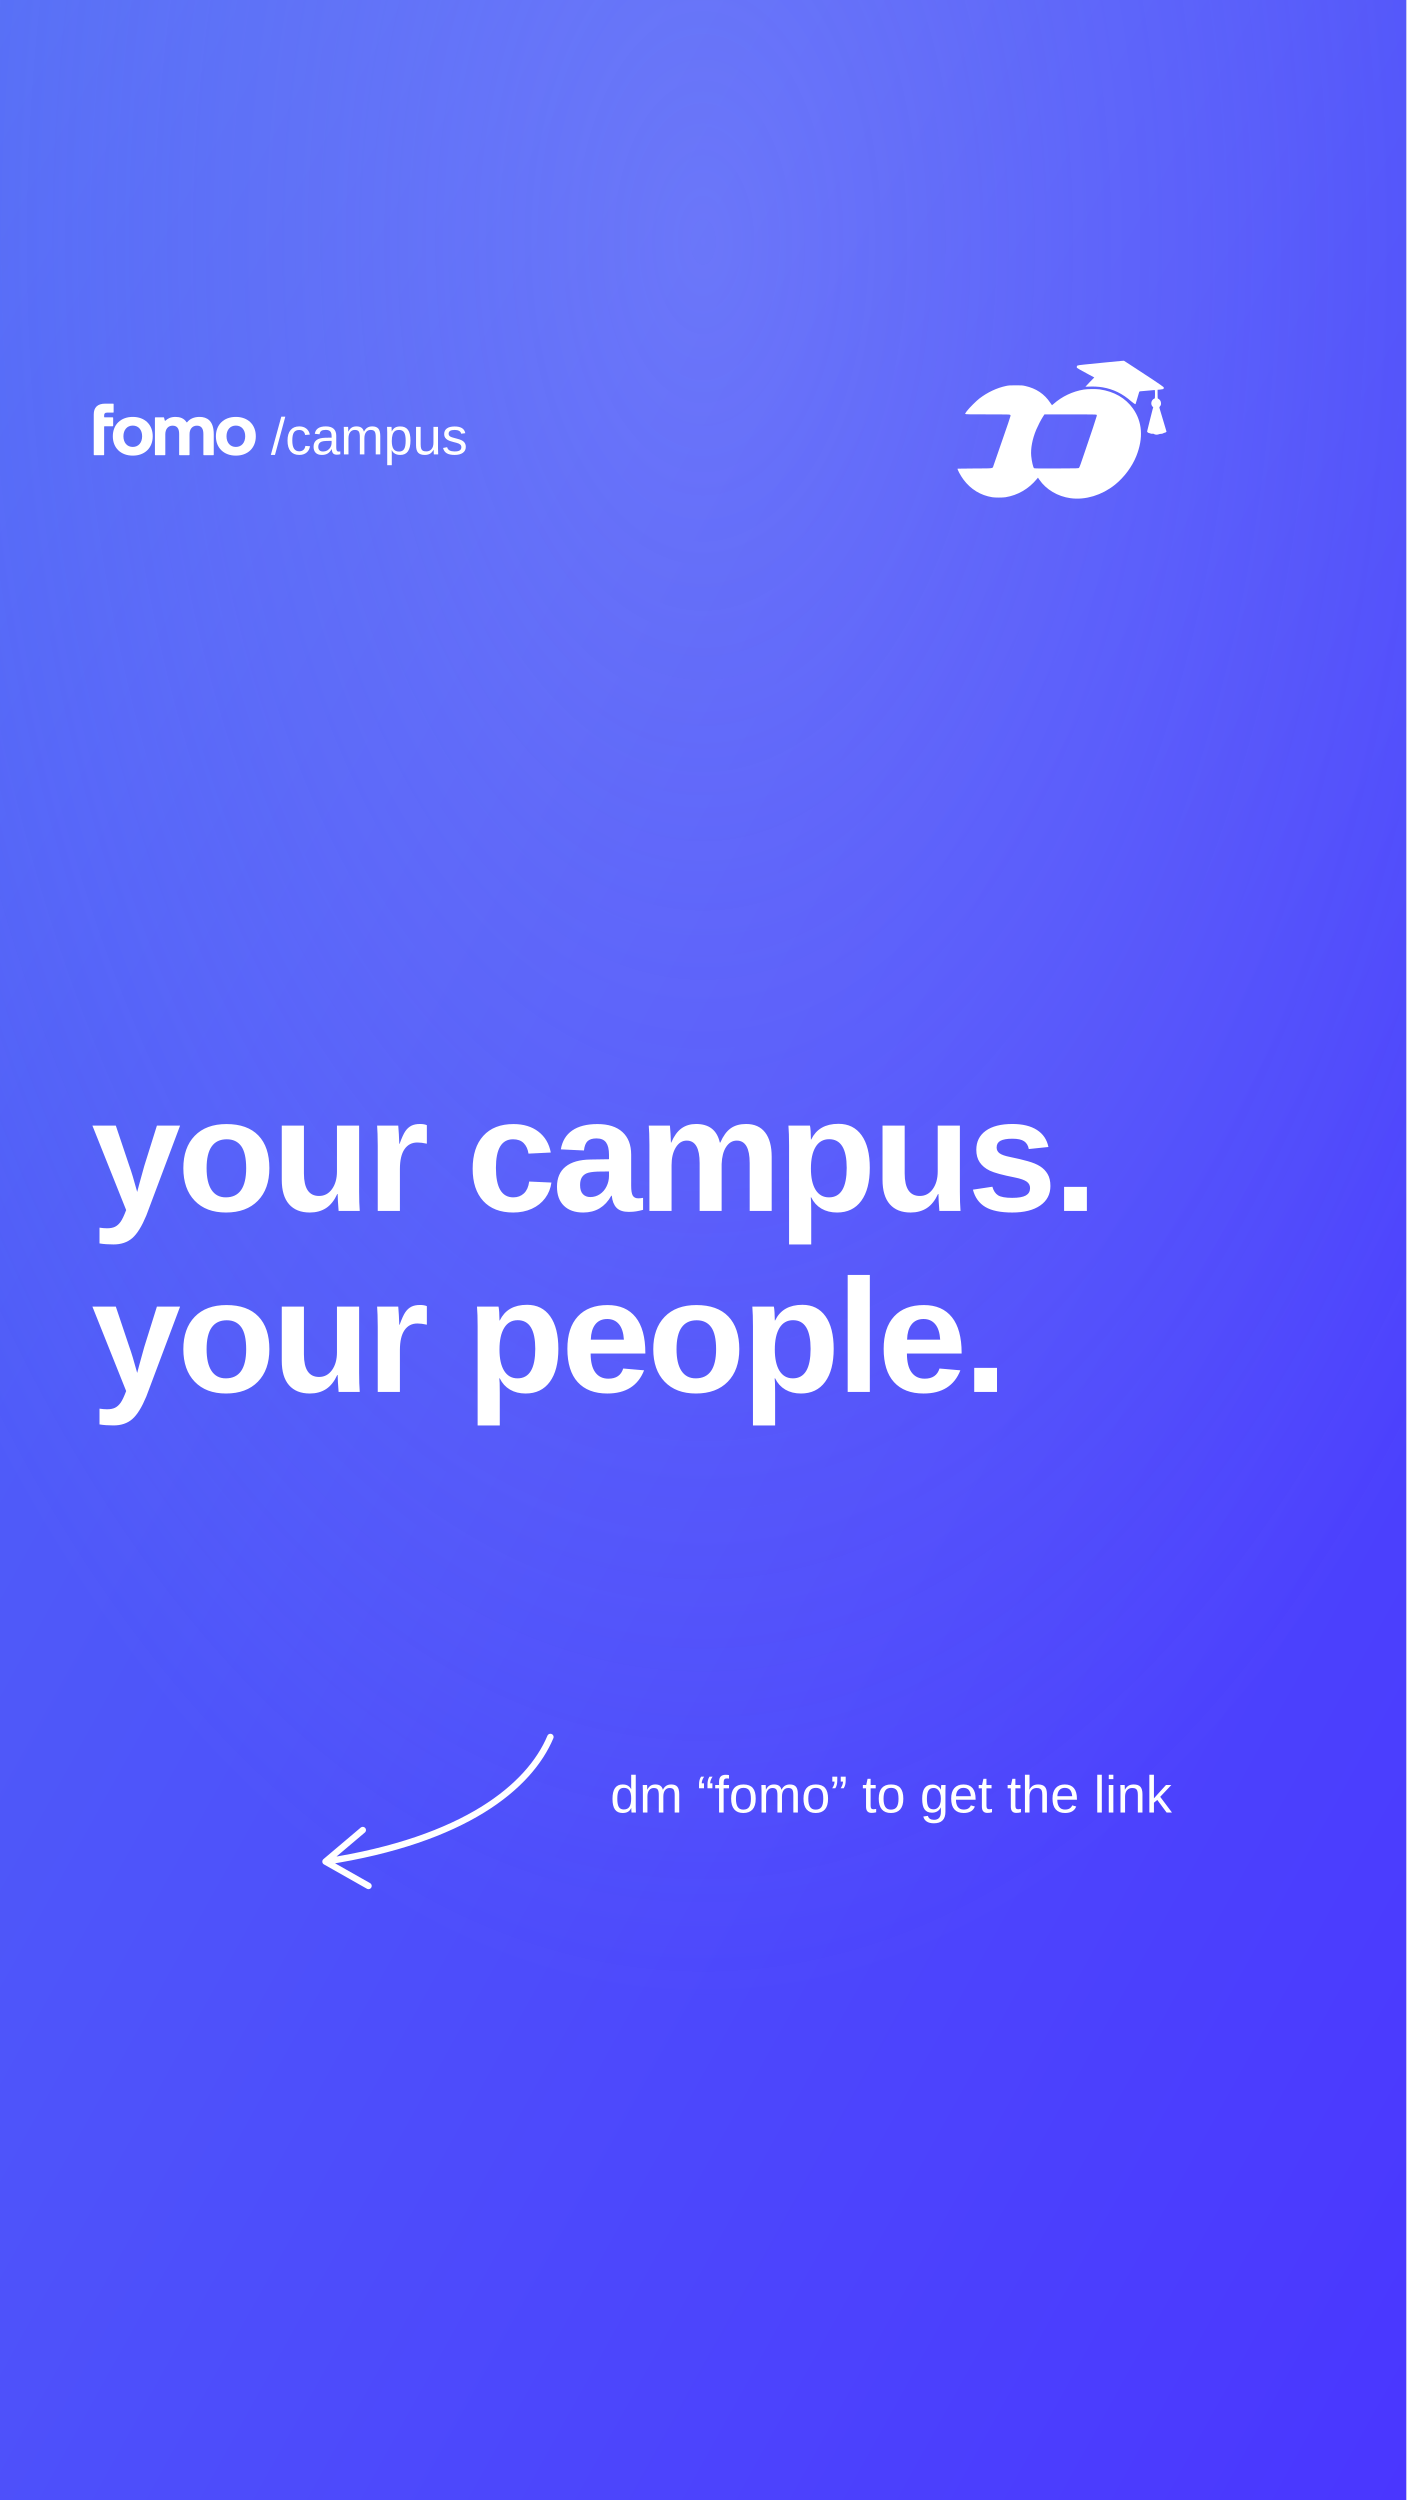
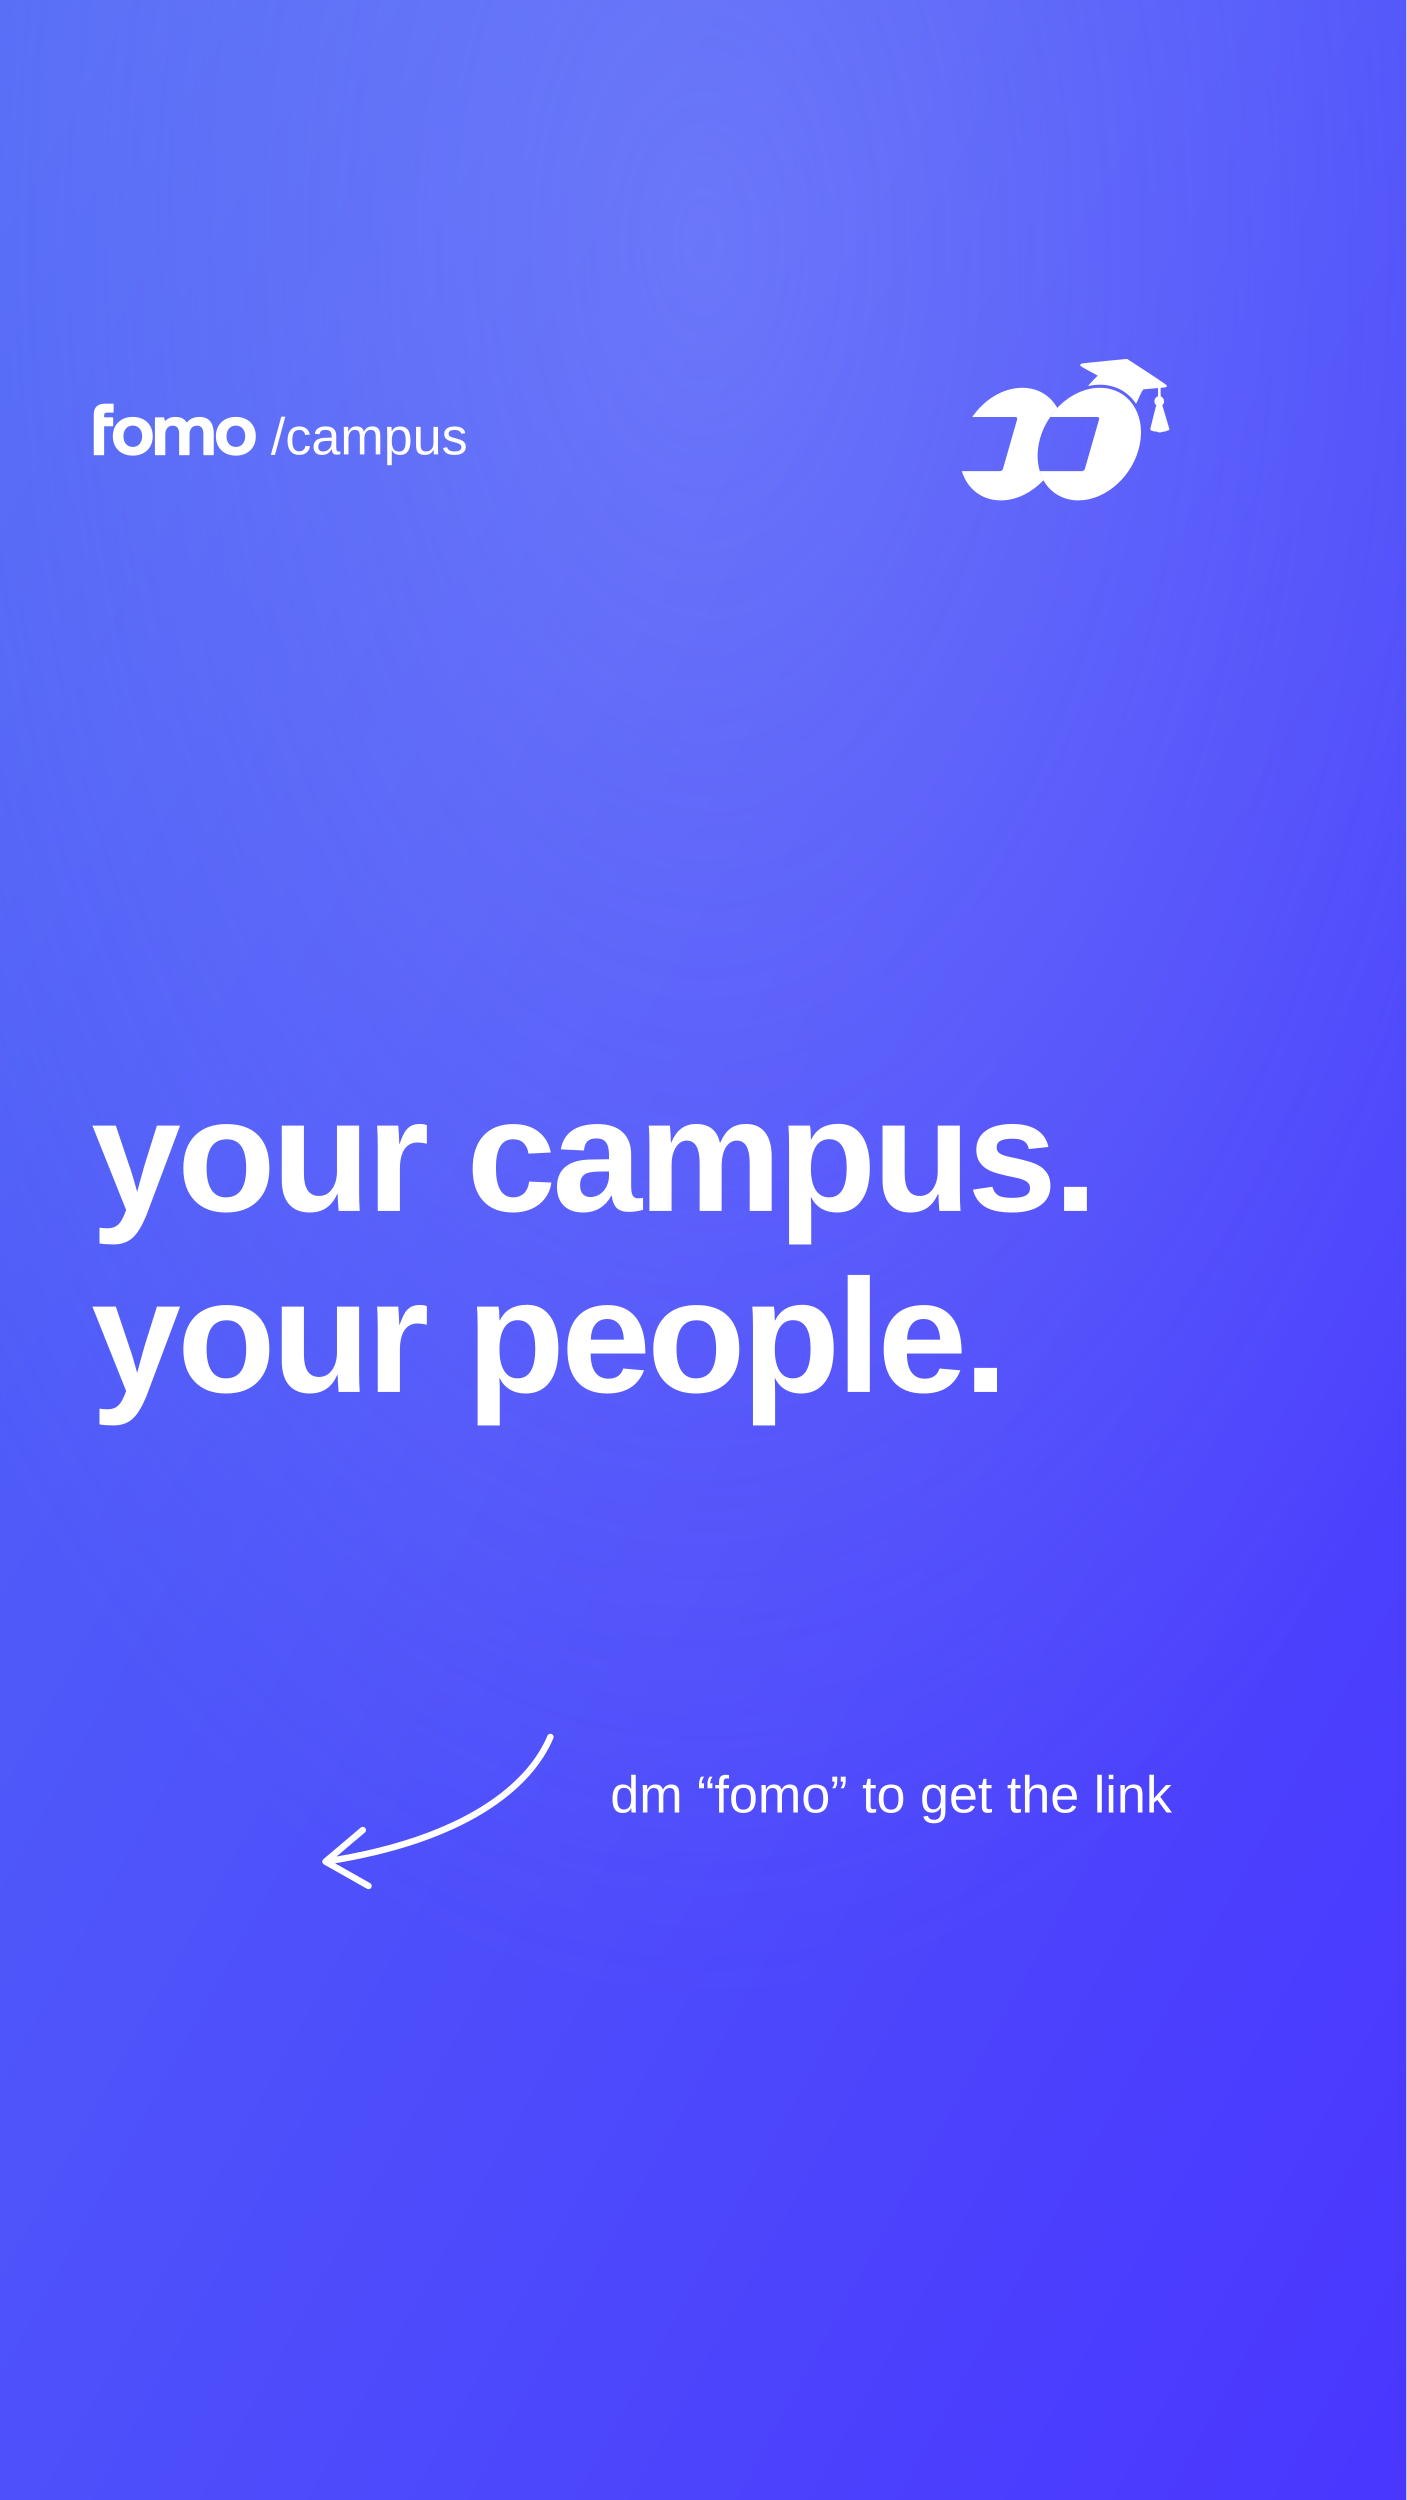
<svg xmlns="http://www.w3.org/2000/svg" xmlns:xlink="http://www.w3.org/1999/xlink" width="1080" height="1920" viewBox="0 0 1080 1920" role="img" aria-labelledby="title description">
  <defs>
    <style>text{font-family:Aeonik,Arial,sans-serif}</style>
-     <symbol id="fomo-campus-mark" viewBox="0 0 620 415">
-       <g fill="currentColor" fill-rule="evenodd" transform="translate(-240.190 -291.993) scale(0.815589)">
-         <path d="M704.000,851.489 C659.298,845.350 618.849,821.276 595.279,786.779 L590.531,779.831 L586.540,784.665 C558.138,819.063 520.232,841.118 477.500,848.109 C467.438,849.755 440.897,849.775 431.000,848.144 C390.066,841.399 356.287,820.720 330.727,786.759 C320.650,773.369 307.823,749.353 310.282,748.480 C310.952,748.242 338.147,747.924 370.715,747.774 C437.969,747.463 431.842,748.359 435.217,738.339 C436.299,735.128 440.265,723.725 444.030,713.000 C452.124,689.943 474.687,624.651 486.579,589.869 C491.210,576.322 495.000,564.542 495.000,563.691 C495.000,562.839 494.293,561.436 493.429,560.571 C492.027,559.170 483.541,559.000 415.051,559.000 C348.565,559.000 338.080,558.802 337.020,557.524 C336.010,556.307 336.975,554.517 342.549,547.274 C351.040,536.242 375.944,511.356 386.500,503.355 C415.124,481.659 446.747,466.787 479.000,459.852 C488.127,457.890 492.509,457.588 512.500,457.547 C533.032,457.505 536.614,457.749 545.881,459.824 C584.401,468.449 613.143,487.752 633.619,518.750 C636.617,523.288 639.264,527.000 639.501,527.000 C639.739,527.000 642.144,525.037 644.846,522.637 C674.311,496.467 711.276,478.895 750.500,472.411 C763.328,470.290 794.041,469.982 806.500,471.849 C856.836,479.392 895.899,501.942 921.968,538.507 C954.832,584.602 958.909,641.335 933.881,704.280 C919.198,741.207 891.383,778.611 859.500,804.302 C813.865,841.075 756.010,858.632 704.000,851.489 Z M733.852,745.500 C734.901,744.400 737.568,738.100 739.778,731.500 C741.988,724.900 748.839,704.875 755.003,687.000 C774.125,631.539 796.000,565.624 796.000,563.462 C796.000,562.328 795.460,560.860 794.800,560.200 C793.884,559.284 772.221,559.000 703.396,559.000 L613.193,559.000 L607.900,567.250 C600.996,578.011 590.163,598.929 584.528,612.379 C570.986,644.701 564.625,678.053 567.010,704.228 C568.643,722.141 573.768,744.378 576.815,746.768 C578.095,747.772 594.392,747.980 655.188,747.768 C730.463,747.505 731.982,747.461 733.852,745.500 Z M998.299,628.894 C996.539,628.385 994.824,627.524 994.489,626.982 C994.146,626.428 992.190,626.266 990.022,626.612 C987.410,627.030 985.121,626.708 982.929,625.615 C981.149,624.727 978.923,624.000 977.981,624.000 C975.197,624.000 970.787,619.991 971.523,618.130 C971.877,617.233 975.979,600.548 980.638,581.052 C985.297,561.556 989.956,543.106 990.991,540.052 L992.872,534.500 L990.500,532.000 C982.248,523.304 985.952,507.770 997.250,503.694 C998.807,503.132 999.000,501.464 999.000,488.531 C999.000,480.539 998.672,474.000 998.272,474.000 C995.946,474.000 949.957,478.091 947.317,478.533 C943.666,479.144 944.526,477.033 936.947,504.000 C934.088,514.175 931.444,522.838 931.072,523.252 C930.186,524.238 922.689,519.440 916.433,513.885 C885.904,486.771 853.740,470.988 815.991,464.599 C802.027,462.235 782.154,461.195 768.545,462.114 C761.969,462.559 756.404,462.737 756.178,462.511 C755.952,462.285 762.816,454.929 771.432,446.164 L787.096,430.229 L769.798,420.922 C739.352,404.542 727.553,397.893 726.782,396.682 C725.220,394.225 725.982,390.057 728.250,388.655 C729.634,387.800 738.967,386.442 752.500,385.127 C764.600,383.951 796.325,380.774 823.000,378.067 C849.675,375.360 875.775,372.844 881.000,372.477 L890.500,371.808 L909.000,383.723 C968.284,421.904 1027.749,461.663 1028.963,463.931 C1030.330,466.486 1029.516,469.662 1027.182,470.880 C1026.257,471.362 1021.562,472.077 1016.750,472.468 L1008.000,473.180 L1008.000,488.590 C1008.000,499.093 1008.349,504.000 1009.096,504.000 C1011.343,504.000 1016.111,508.296 1018.023,512.044 C1020.213,516.339 1020.635,523.898 1018.875,527.316 C1018.256,528.517 1016.830,530.510 1015.706,531.745 C1013.883,533.746 1013.790,534.397 1014.850,537.745 C1015.504,539.810 1021.252,559.030 1027.624,580.456 L1039.210,619.412 L1036.994,621.206 C1035.775,622.193 1033.954,623.000 1032.946,623.000 C1031.939,623.000 1029.564,623.915 1027.670,625.032 C1025.599,626.254 1022.684,627.005 1020.362,626.915 C1018.238,626.833 1014.700,627.473 1012.500,628.339 C1008.042,630.092 1003.110,630.285 998.299,628.894 Z" />
+     <symbol id="fomo-campus-mark" viewBox="8.462 10.242 96.553 66.399">
+       <g fill="currentColor">
+         <path d="M36.975 24.359C44.107 24.359 49.794 27.951 52.948 33.596C48.763 38.042 45.662 43.761 44.468 50C43.274 56.239 44.187 61.957 46.67 66.403C41.355 72.047 34.293 75.641 27.161 75.641C18.432 75.641 11.866 70.259 9.462 62.32H26.848C27.416 62.319 28.006 61.859 28.169 61.293L34.649 38.704C34.81 38.138 34.481 37.678 33.915 37.678H14.179C19.621 29.74 28.247 24.359 36.975 24.359Z" />
+         <path d="M72.329 24.359C85.078 24.359 93.216 35.837 90.506 49.999C87.797 64.16 75.265 75.641 62.515 75.641C53.786 75.641 47.22 70.259 44.816 62.32H64.154C64.722 62.319 65.313 61.859 65.476 61.293L71.954 38.704C72.116 38.138 71.788 37.678 71.221 37.678H49.532C54.974 29.74 63.6 24.359 72.329 24.359Z" />
+       </g>
+       <g fill="currentColor" fill-rule="evenodd" transform="translate(-30.72947 -36.96659) scale(0.1296604)">
+         <path d="M998.299,628.894 C996.539,628.385 994.824,627.524 994.489,626.982 C994.146,626.428 992.190,626.266 990.022,626.612 C987.410,627.030 985.121,626.708 982.929,625.615 C981.149,624.727 978.923,624.000 977.981,624.000 C975.197,624.000 970.787,619.991 971.523,618.130 C971.877,617.233 975.979,600.548 980.638,581.052 C985.297,561.556 989.956,543.106 990.991,540.052 L992.872,534.500 L990.500,532.000 C982.248,523.304 985.952,507.770 997.250,503.694 C998.807,503.132 999.000,501.464 999.000,488.531 C999.000,480.539 998.672,474.000 998.272,474.000 C995.946,474.000 949.957,478.091 947.317,478.533 C935.748,493.339 930.894,513.9 921.639,529.325 C914.891,519.031 907.019,509.67 898.139,501.427 C889.259,493.183 879.369,486.058 868.608,480.233 C857.847,474.409 846.214,469.886 833.866,466.827 C821.518,463.767 808.455,462.17 794.83,462.17 C780.958,462.17 767.158,463.824 753.624,466.942 C755.952,462.285 762.816,454.929 771.432,446.164 L787.096,430.229 L769.798,420.922 C739.352,404.542 727.553,397.893 726.782,396.682 C725.220,394.225 725.982,390.057 728.250,388.655 C729.634,387.800 738.967,386.442 752.500,385.127 C764.600,383.951 796.325,380.774 823.000,378.067 C849.675,375.360 875.775,372.844 881.000,372.477 L890.500,371.808 L909.000,383.723 C968.284,421.904 1027.749,461.663 1028.963,463.931 C1030.330,466.486 1029.516,469.662 1027.182,470.880 C1026.257,471.362 1021.562,472.077 1016.750,472.468 L1008.000,473.180 L1008.000,488.590 C1008.000,499.093 1008.349,504.000 1009.096,504.000 C1011.343,504.000 1016.111,508.296 1018.023,512.044 C1020.213,516.339 1020.635,523.898 1018.875,527.316 C1018.256,528.517 1016.830,530.510 1015.706,531.745 C1013.883,533.746 1013.790,534.397 1014.850,537.745 C1015.504,539.810 1021.252,559.030 1027.624,580.456 L1039.210,619.412 L1036.994,621.206 C1035.775,622.193 1033.954,623.000 1032.946,623.000 C1031.939,623.000 1029.564,623.915 1027.670,625.032 C1025.599,626.254 1022.684,627.005 1020.362,626.915 C1018.238,626.833 1014.700,627.473 1012.500,628.339 C1008.042,630.092 1003.110,630.285 998.299,628.894 Z" />
      </g>
    </symbol>
    <symbol id="fomo-wordmark" viewBox="0 0 352 113">
      <path d="M0.003 23.325C0.003 8.468 7.991 0 24.923 0H42.105C42.675 0 43.134 0.46 43.134 1.029V18.462C43.134 19.031 42.675 19.49 42.105 19.49H28.757C24.443 19.49 22.526 21.408 22.526 25.561V28.685C22.526 29.255 22.985 29.714 23.555 29.714H41.076C41.646 29.714 42.105 30.174 42.105 30.743V48.014C42.105 48.584 41.646 49.043 41.076 49.043H23.555C22.985 49.043 22.526 49.503 22.526 50.072V110.797C22.526 111.366 22.066 111.826 21.497 111.826H1.029C0.46 111.826 0 111.366 0 110.797V23.325H0.003Z" fill="currentColor" />
      <path d="M41.381 70.769C41.381 45.528 58.636 28.757 84.673 28.757C110.711 28.757 127.965 45.531 127.965 70.769C127.965 96.008 110.711 112.782 84.673 112.782C58.636 112.782 41.381 96.008 41.381 70.769ZM104.959 70.769C104.959 57.192 97.291 47.606 84.67 47.606C72.049 47.606 64.384 57.192 64.384 70.769C64.384 84.347 72.052 93.933 84.67 93.933C97.287 93.933 104.959 84.347 104.959 70.769Z" fill="currentColor" />
      <path d="M260.369 65.978V110.796C260.369 111.366 259.909 111.825 259.34 111.825H238.872C238.302 111.825 237.843 111.366 237.843 110.796V65.817C237.843 53.995 233.371 47.767 223.785 47.767C214.199 47.767 207.491 54.794 207.81 67.415V110.796C207.81 111.366 207.35 111.825 206.781 111.825H186.313C185.744 111.825 185.284 111.366 185.284 110.796V65.817C185.284 53.995 180.812 47.767 171.065 47.767C161.318 47.767 155.251 55.117 155.251 66.616V110.796C155.251 111.366 154.792 111.825 154.222 111.825H133.754C133.185 111.825 132.725 111.366 132.725 110.796V30.746C132.725 30.177 133.185 29.717 133.754 29.717H151.571C152.044 29.717 152.456 30.039 152.569 30.495L154.088 36.58C154.246 37.211 155.028 37.447 155.501 37.002C160.183 32.615 166.476 28.757 177.451 28.757C186.961 28.757 195.882 31.703 201.246 40.284C201.565 40.791 202.281 40.836 202.652 40.362C208.307 33.136 217.317 28.757 229.687 28.757C245.662 28.757 260.358 37.063 260.358 65.978H260.369Z" fill="currentColor" />
      <path d="M265.029 70.769C265.029 45.528 282.284 28.757 308.321 28.757C334.359 28.757 351.613 45.531 351.613 70.769C351.613 96.008 334.359 112.782 308.321 112.782C282.284 112.782 265.029 96.008 265.029 70.769ZM328.607 70.769C328.607 57.192 320.939 47.606 308.318 47.606C295.697 47.606 288.032 57.192 288.032 70.769C288.032 84.347 295.7 93.933 308.318 93.933C320.935 93.933 328.607 84.347 328.607 70.769Z" fill="currentColor" />
    </symbol>
    <linearGradient id="field" x1="0" y1="0" x2="1" y2="1">
      <stop stop-color="#516AF6" />
      <stop offset="1" stop-color="#4A36FF" />
    </linearGradient>
    <radialGradient id="glow" cx=".5" cy=".1" r=".7">
      <stop stop-color="#ACB8F9" stop-opacity=".3" />
      <stop offset="1" stop-color="#ACB8F9" stop-opacity="0" />
    </radialGradient>
  </defs>
  <g id="background">
    <rect width="1080" height="1920" fill="url(#field)" />
    <rect width="1080" height="1920" fill="url(#glow)" />
  </g>
  <g id="brand" color="#FFFFFF">
    <use href="#fomo-wordmark" xlink:href="#fomo-wordmark" x="72" y="310" width="124.6" height="40" />
    <text x="208" y="349" font-size="40" font-weight="500" fill="#FFFFFF">/campus</text>
-     <use href="#fomo-campus-mark" xlink:href="#fomo-campus-mark" x="732" y="274" width="167.3" height="112" />
+     <use href="#fomo-campus-mark" xlink:href="#fomo-campus-mark" x="737" y="274" width="162.9" height="112" />
  </g>
  <g id="editable-headline">
    <text x="70" y="930" font-size="124" font-weight="700" letter-spacing="-3" fill="#FFFFFF">your campus.</text>
    <text x="70" y="1069" font-size="124" font-weight="700" letter-spacing="-3" fill="#FFFFFF">your people.</text>
  </g>
  <g id="call-to-action">
    <text x="900" y="1392" font-size="40" font-weight="500" fill="#FFFFFF" text-anchor="end">dm “fomo” to get the link</text>
    <path id="cta-arrow" d="M157 0C142.5 34.5 97.5 72 0 87M26 65L0 87L30 104" transform="translate(250 1334) scale(1.1)" fill="none" stroke="#FFFFFF" stroke-width="4.5" stroke-linecap="round" stroke-linejoin="round" />
  </g>
</svg>
